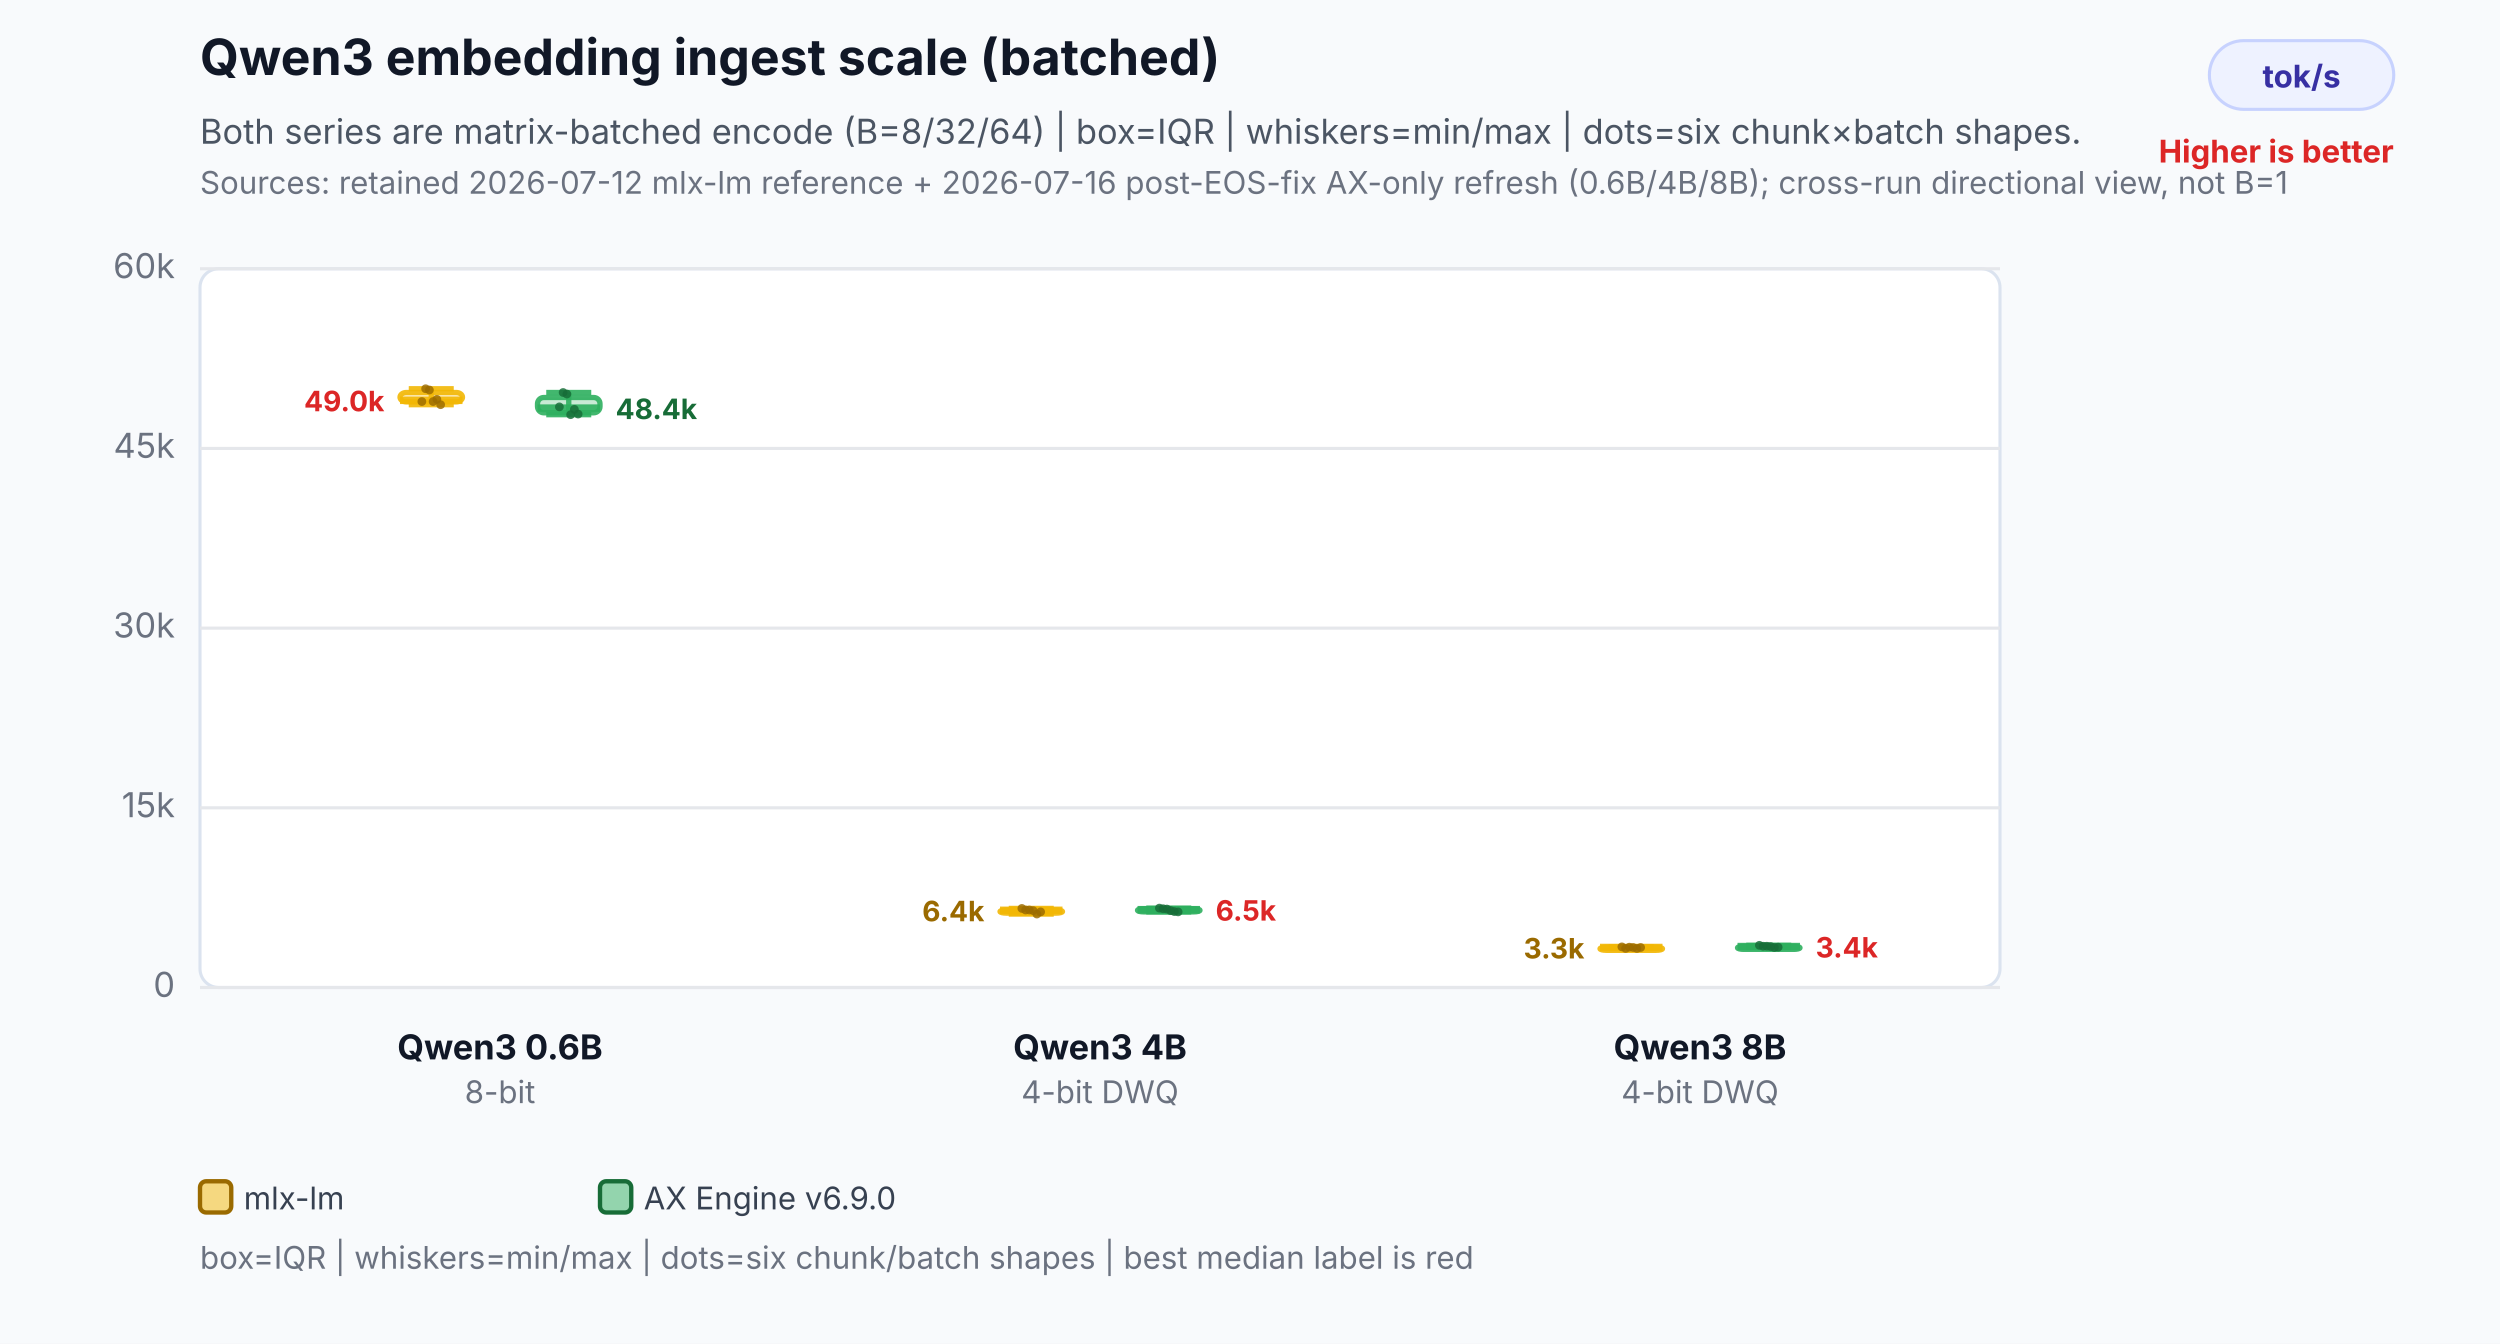
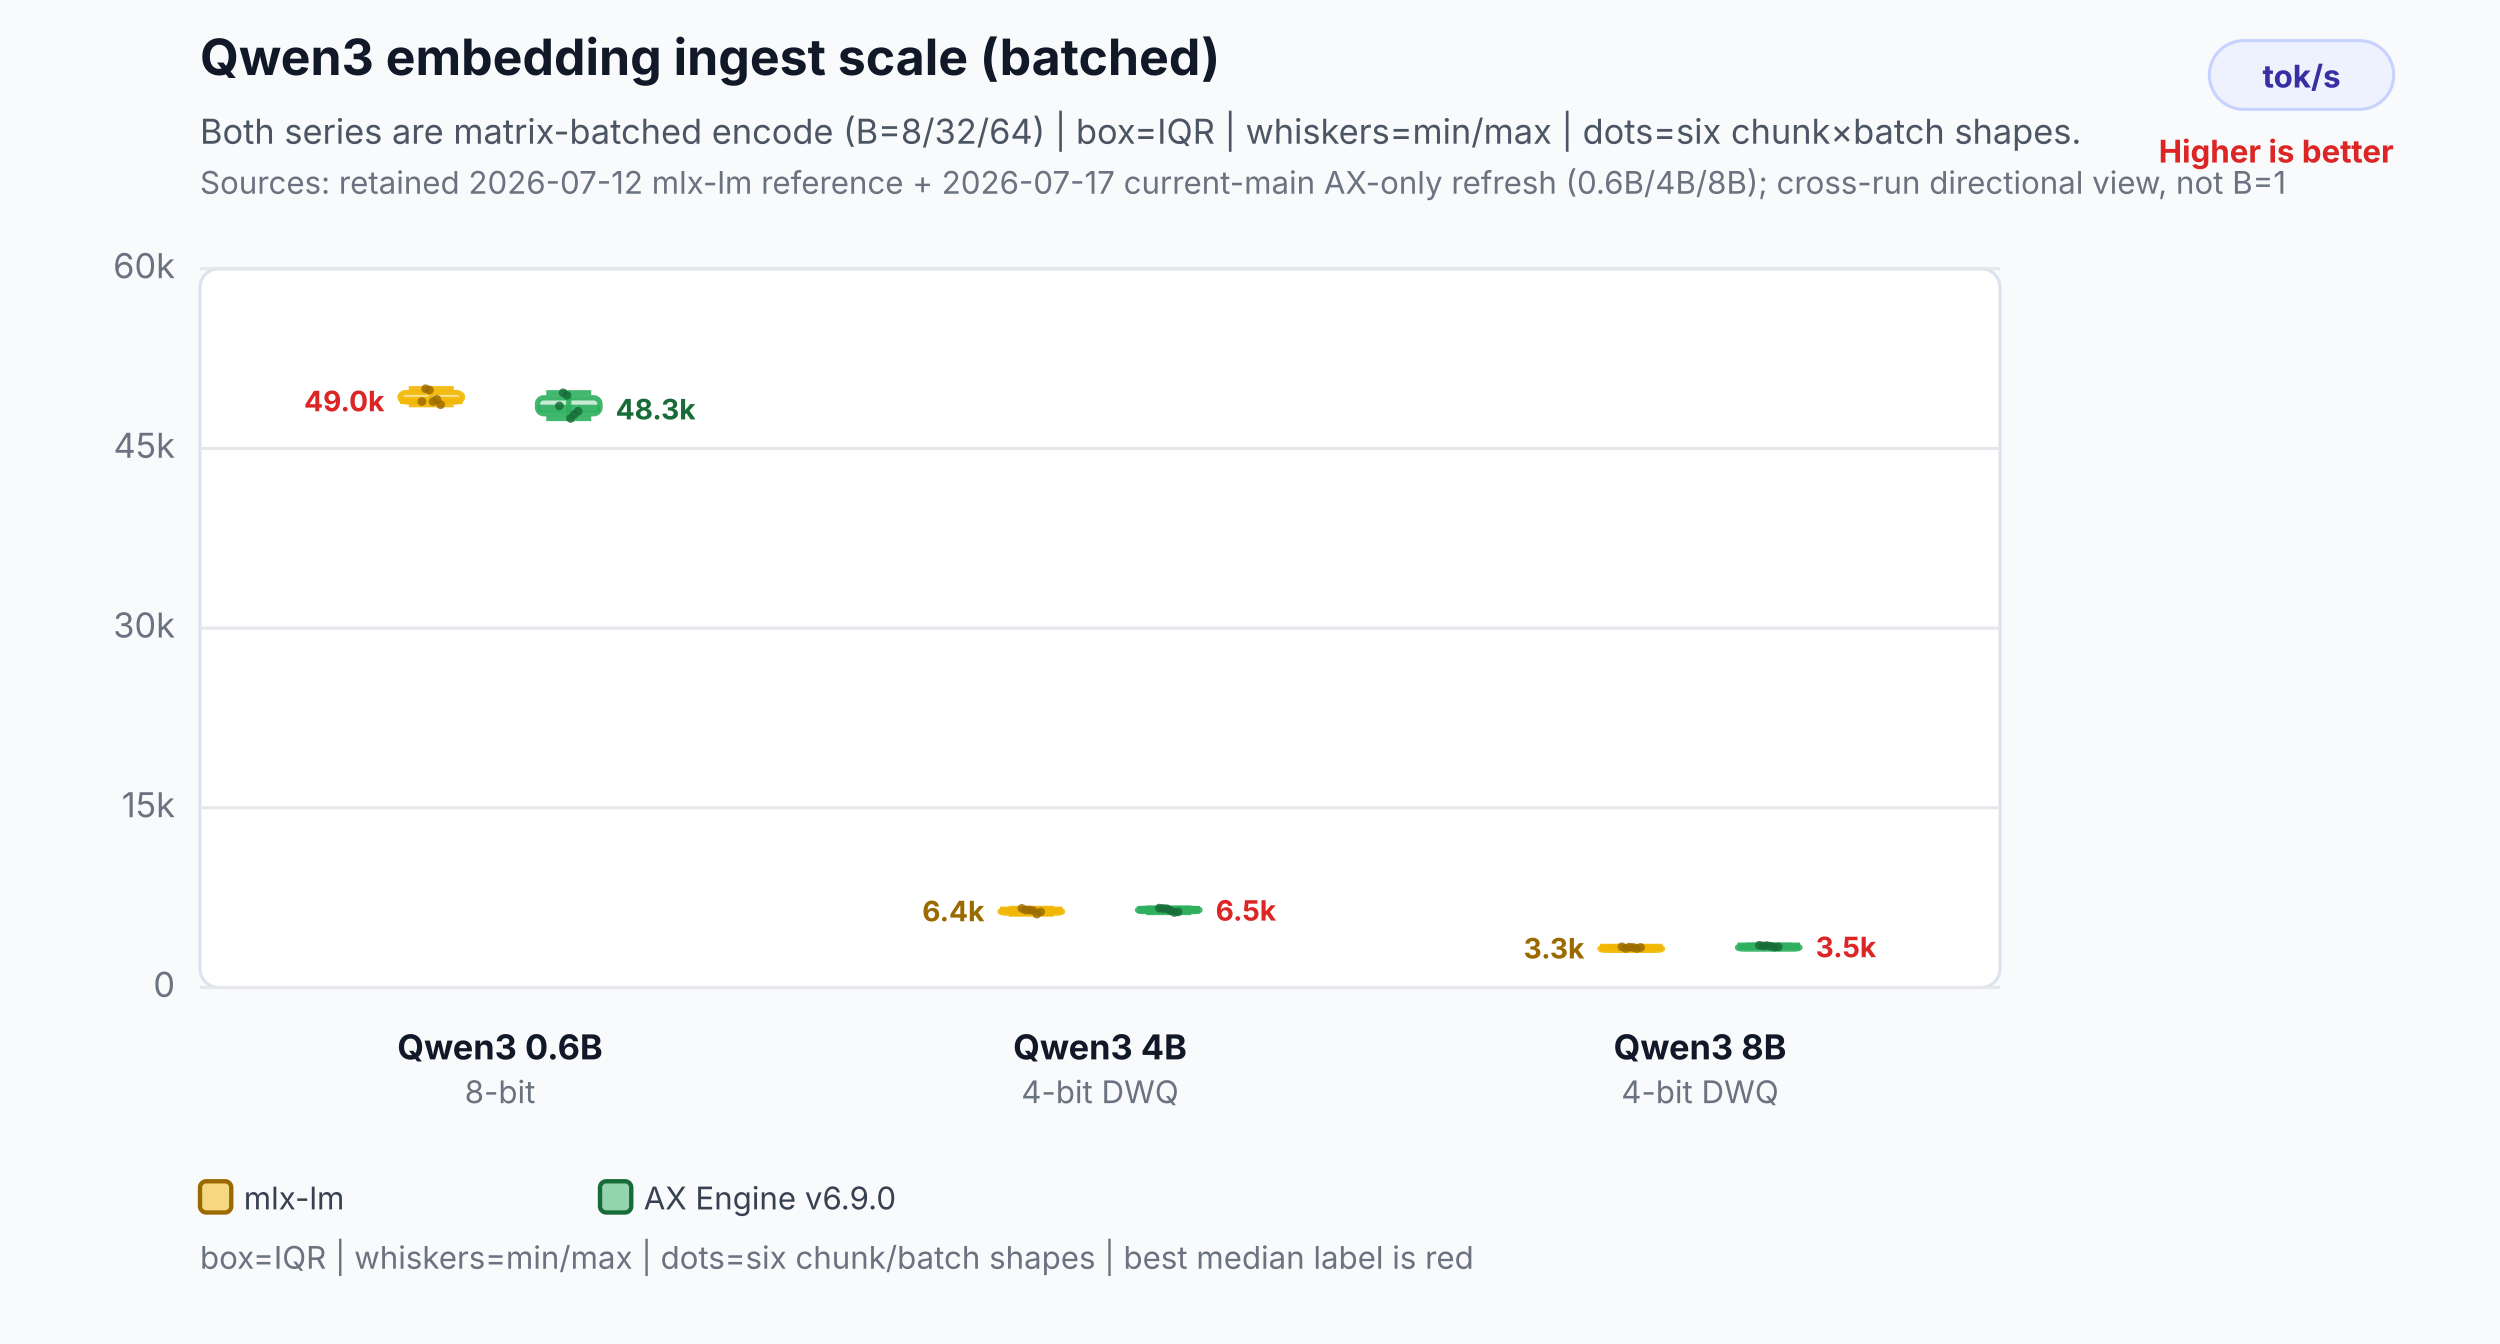
<svg xmlns="http://www.w3.org/2000/svg" width="800" height="430" viewBox="0 0 800 430" role="img" aria-labelledby="title desc">
  <rect width="800" height="430" fill="#f8fafc" />
  <text x="64" y="24" font-family="Inter,Segoe UI,Arial,sans-serif" font-size="16" font-weight="700" fill="#111827">Qwen3 embedding ingest scale (batched)</text>
  <text x="64" y="46" font-family="Inter,Segoe UI,Arial,sans-serif" font-size="11" fill="#4b5563">Both series are matrix-batched encode (B=8/32/64) | box=IQR | whiskers=min/max | dots=six chunk×batch shapes.</text>
-   <text x="64" y="62" font-family="Inter,Segoe UI,Arial,sans-serif" font-size="10" fill="#6b7280">Sources: retained 2026-07-12 mlx-lm reference + 2026-07-16 post-EOS-fix AX-only refresh (0.6B/4B/8B); cross-run directional view, not B=1</text>
+   <text x="64" y="62" font-family="Inter,Segoe UI,Arial,sans-serif" font-size="10" fill="#6b7280">Sources: retained 2026-07-12 mlx-lm reference + 2026-07-17 current-main AX-only refresh (0.6B/4B/8B); cross-run directional view, not B=1</text>
  <rect x="707" y="13" width="59" height="22" rx="11" fill="#eef2ff" stroke="#c7d2fe" />
  <text x="736.5" y="28" text-anchor="middle" font-family="Inter,Segoe UI,Arial,sans-serif" font-size="10" font-weight="700" fill="#3730a3">tok/s</text>
  <text x="766" y="52" text-anchor="end" font-family="Inter,Segoe UI,Arial,sans-serif" font-size="10" font-weight="700" fill="#dc2626">Higher is better</text>
  <rect x="64" y="86" width="576" height="230" rx="6" fill="#ffffff" stroke="#dbe3ef" />
  <line x1="64" y1="316.0" x2="640" y2="316.0" stroke="#e5e7eb" stroke-width="1" />
  <text x="56" y="319.0" text-anchor="end" font-family="Inter,Segoe UI,Arial,sans-serif" font-size="11" fill="#6b7280">0</text>
  <line x1="64" y1="258.5" x2="640" y2="258.5" stroke="#e5e7eb" stroke-width="1" />
  <text x="56" y="261.5" text-anchor="end" font-family="Inter,Segoe UI,Arial,sans-serif" font-size="11" fill="#6b7280">15k</text>
  <line x1="64" y1="201.0" x2="640" y2="201.0" stroke="#e5e7eb" stroke-width="1" />
  <text x="56" y="204.0" text-anchor="end" font-family="Inter,Segoe UI,Arial,sans-serif" font-size="11" fill="#6b7280">30k</text>
  <line x1="64" y1="143.5" x2="640" y2="143.5" stroke="#e5e7eb" stroke-width="1" />
  <text x="56" y="146.5" text-anchor="end" font-family="Inter,Segoe UI,Arial,sans-serif" font-size="11" fill="#6b7280">45k</text>
  <line x1="64" y1="86.0" x2="640" y2="86.0" stroke="#e5e7eb" stroke-width="1" />
  <text x="56" y="89.0" text-anchor="end" font-family="Inter,Segoe UI,Arial,sans-serif" font-size="11" fill="#6b7280">60k</text>
  <line x1="138" y1="124.4" x2="138" y2="129.5" stroke="#f2b705" stroke-opacity="0.9" stroke-width="1.7" />
  <line x1="130.8" y1="124.4" x2="145.2" y2="124.4" stroke="#f2b705" stroke-opacity="0.9" stroke-width="1.7" />
  <line x1="130.8" y1="129.5" x2="145.2" y2="129.5" stroke="#f2b705" stroke-opacity="0.9" stroke-width="1.7" />
  <rect x="128" y="125.6" width="20" height="3.0" rx="2" fill="#f2b705" fill-opacity="0.26" stroke="#f2b705" stroke-opacity="0.9" stroke-width="1.7" />
  <line x1="128" y1="128.1" x2="148" y2="128.1" stroke="#f2b705" stroke-opacity="0.9" stroke-width="2.4" />
  <text x="123" y="131.6" text-anchor="end" font-family="Inter,Segoe UI,Arial,sans-serif" font-size="9" font-weight="700" fill="#dc2626" stroke="#ffffff" stroke-width="3" paint-order="stroke">49.0k</text>
  <circle cx="135" cy="128.5" r="1.4" fill="#9a6a00" fill-opacity="0.82" />
  <circle cx="136.2" cy="124.4" r="1.4" fill="#9a6a00" fill-opacity="0.82" />
  <circle cx="137.4" cy="124.8" r="1.4" fill="#9a6a00" fill-opacity="0.82" />
  <circle cx="138.6" cy="128.5" r="1.4" fill="#9a6a00" fill-opacity="0.82" />
  <circle cx="139.8" cy="127.8" r="1.4" fill="#9a6a00" fill-opacity="0.82" />
  <circle cx="141" cy="129.5" r="1.4" fill="#9a6a00" fill-opacity="0.82" />
-   <line x1="182" y1="125.6" x2="182" y2="132.7" stroke="#2eaf5f" stroke-opacity="0.9" stroke-width="1.7" />
-   <line x1="174.8" y1="125.6" x2="189.2" y2="125.6" stroke="#2eaf5f" stroke-opacity="0.9" stroke-width="1.7" />
-   <line x1="174.8" y1="132.7" x2="189.2" y2="132.7" stroke="#2eaf5f" stroke-opacity="0.9" stroke-width="1.7" />
-   <rect x="172" y="127.2" width="20" height="4.9" rx="2" fill="#2eaf5f" fill-opacity="0.26" stroke="#2eaf5f" stroke-opacity="0.9" stroke-width="1.7" />
-   <line x1="172" y1="130.6" x2="192" y2="130.6" stroke="#2eaf5f" stroke-opacity="0.9" stroke-width="2.4" />
-   <text x="197" y="134.1" text-anchor="start" font-family="Inter,Segoe UI,Arial,sans-serif" font-size="9" font-weight="700" fill="#176c37" stroke="#ffffff" stroke-width="3" paint-order="stroke">48.4k</text>
-   <circle cx="179" cy="130.2" r="1.4" fill="#176c37" fill-opacity="0.82" />
-   <circle cx="180.2" cy="125.6" r="1.4" fill="#176c37" fill-opacity="0.82" />
-   <circle cx="181.4" cy="126.1" r="1.4" fill="#176c37" fill-opacity="0.82" />
-   <circle cx="182.6" cy="132.7" r="1.4" fill="#176c37" fill-opacity="0.82" />
-   <circle cx="183.8" cy="131.0" r="1.4" fill="#176c37" fill-opacity="0.82" />
-   <circle cx="185" cy="132.5" r="1.4" fill="#176c37" fill-opacity="0.82" />
+   <line x1="182" y1="125.7" x2="182" y2="133.9" stroke="#2eaf5f" stroke-opacity="0.9" stroke-width="1.7" />
+   <line x1="174.8" y1="125.7" x2="189.2" y2="125.7" stroke="#2eaf5f" stroke-opacity="0.9" stroke-width="1.7" />
+   <line x1="174.8" y1="133.9" x2="189.2" y2="133.9" stroke="#2eaf5f" stroke-opacity="0.9" stroke-width="1.7" />
+   <rect x="172" y="127.3" width="20" height="5.1" rx="2" fill="#2eaf5f" fill-opacity="0.26" stroke="#2eaf5f" stroke-opacity="0.9" stroke-width="1.7" />
+   <line x1="172" y1="130.7" x2="192" y2="130.7" stroke="#2eaf5f" stroke-opacity="0.9" stroke-width="2.4" />
+   <text x="197" y="134.2" text-anchor="start" font-family="Inter,Segoe UI,Arial,sans-serif" font-size="9" font-weight="700" fill="#176c37" stroke="#ffffff" stroke-width="3" paint-order="stroke">48.3k</text>
+   <circle cx="179" cy="129.9" r="1.4" fill="#176c37" fill-opacity="0.82" />
+   <circle cx="180.2" cy="125.7" r="1.4" fill="#176c37" fill-opacity="0.82" />
+   <circle cx="181.4" cy="126.5" r="1.4" fill="#176c37" fill-opacity="0.82" />
+   <circle cx="182.6" cy="133.9" r="1.4" fill="#176c37" fill-opacity="0.82" />
+   <circle cx="183.8" cy="132.6" r="1.4" fill="#176c37" fill-opacity="0.82" />
+   <circle cx="185" cy="131.6" r="1.4" fill="#176c37" fill-opacity="0.82" />
  <text x="160" y="339" text-anchor="middle" font-family="Inter,Segoe UI,Arial,sans-serif" font-size="11" font-weight="700" fill="#111827">Qwen3 0.6B</text>
  <text x="160" y="353" text-anchor="middle" font-family="Inter,Segoe UI,Arial,sans-serif" font-size="10" fill="#6b7280">8-bit</text>
  <line x1="330" y1="290.7" x2="330" y2="292.5" stroke="#f2b705" stroke-opacity="0.9" stroke-width="1.7" />
  <line x1="322.8" y1="290.7" x2="337.2" y2="290.7" stroke="#f2b705" stroke-opacity="0.9" stroke-width="1.7" />
  <line x1="322.8" y1="292.5" x2="337.2" y2="292.5" stroke="#f2b705" stroke-opacity="0.9" stroke-width="1.7" />
  <rect x="320" y="291.2" width="20" height="1.0" rx="2" fill="#f2b705" fill-opacity="0.26" stroke="#f2b705" stroke-opacity="0.9" stroke-width="1.7" />
  <line x1="320" y1="291.3" x2="340" y2="291.3" stroke="#f2b705" stroke-opacity="0.9" stroke-width="2.4" />
  <text x="315" y="294.8" text-anchor="end" font-family="Inter,Segoe UI,Arial,sans-serif" font-size="9" font-weight="700" fill="#9a6a00" stroke="#ffffff" stroke-width="3" paint-order="stroke">6.4k</text>
  <circle cx="327" cy="290.7" r="1.4" fill="#9a6a00" fill-opacity="0.82" />
  <circle cx="328.2" cy="291.2" r="1.4" fill="#9a6a00" fill-opacity="0.82" />
  <circle cx="329.4" cy="291.2" r="1.4" fill="#9a6a00" fill-opacity="0.82" />
  <circle cx="330.6" cy="291.4" r="1.4" fill="#9a6a00" fill-opacity="0.82" />
  <circle cx="331.8" cy="292.5" r="1.4" fill="#9a6a00" fill-opacity="0.82" />
  <circle cx="333" cy="291.8" r="1.4" fill="#9a6a00" fill-opacity="0.82" />
-   <line x1="374" y1="290.6" x2="374" y2="291.8" stroke="#2eaf5f" stroke-opacity="0.9" stroke-width="1.7" />
+   <line x1="374" y1="290.6" x2="374" y2="292.0" stroke="#2eaf5f" stroke-opacity="0.9" stroke-width="1.7" />
  <line x1="366.8" y1="290.6" x2="381.2" y2="290.6" stroke="#2eaf5f" stroke-opacity="0.9" stroke-width="1.7" />
-   <line x1="366.8" y1="291.8" x2="381.2" y2="291.8" stroke="#2eaf5f" stroke-opacity="0.9" stroke-width="1.7" />
-   <rect x="364" y="290.8" width="20" height="1.0" rx="2" fill="#2eaf5f" fill-opacity="0.26" stroke="#2eaf5f" stroke-opacity="0.9" stroke-width="1.7" />
+   <line x1="366.8" y1="292.0" x2="381.2" y2="292.0" stroke="#2eaf5f" stroke-opacity="0.9" stroke-width="1.7" />
+   <rect x="364" y="290.7" width="20" height="1.0" rx="2" fill="#2eaf5f" fill-opacity="0.26" stroke="#2eaf5f" stroke-opacity="0.9" stroke-width="1.7" />
  <line x1="364" y1="291.1" x2="384" y2="291.1" stroke="#2eaf5f" stroke-opacity="0.9" stroke-width="2.4" />
  <text x="389" y="294.6" text-anchor="start" font-family="Inter,Segoe UI,Arial,sans-serif" font-size="9" font-weight="700" fill="#dc2626" stroke="#ffffff" stroke-width="3" paint-order="stroke">6.5k</text>
  <circle cx="371" cy="290.6" r="1.4" fill="#176c37" fill-opacity="0.82" />
-   <circle cx="372.2" cy="290.8" r="1.4" fill="#176c37" fill-opacity="0.82" />
-   <circle cx="373.4" cy="290.9" r="1.4" fill="#176c37" fill-opacity="0.82" />
+   <circle cx="372.2" cy="290.7" r="1.4" fill="#176c37" fill-opacity="0.82" />
+   <circle cx="373.4" cy="290.8" r="1.4" fill="#176c37" fill-opacity="0.82" />
  <circle cx="374.6" cy="291.4" r="1.4" fill="#176c37" fill-opacity="0.82" />
-   <circle cx="375.8" cy="291.7" r="1.4" fill="#176c37" fill-opacity="0.82" />
+   <circle cx="375.8" cy="292.0" r="1.4" fill="#176c37" fill-opacity="0.82" />
  <circle cx="377" cy="291.8" r="1.4" fill="#176c37" fill-opacity="0.82" />
  <text x="352" y="339" text-anchor="middle" font-family="Inter,Segoe UI,Arial,sans-serif" font-size="11" font-weight="700" fill="#111827">Qwen3 4B</text>
  <text x="352" y="353" text-anchor="middle" font-family="Inter,Segoe UI,Arial,sans-serif" font-size="10" fill="#6b7280">4-bit DWQ</text>
  <line x1="522" y1="303.0" x2="522" y2="303.5" stroke="#f2b705" stroke-opacity="0.9" stroke-width="1.7" />
  <line x1="514.8" y1="303.0" x2="529.2" y2="303.0" stroke="#f2b705" stroke-opacity="0.9" stroke-width="1.7" />
  <line x1="514.8" y1="303.5" x2="529.2" y2="303.5" stroke="#f2b705" stroke-opacity="0.9" stroke-width="1.7" />
  <rect x="512" y="303.1" width="20" height="1.0" rx="2" fill="#f2b705" fill-opacity="0.26" stroke="#f2b705" stroke-opacity="0.9" stroke-width="1.7" />
  <line x1="512" y1="303.2" x2="532" y2="303.2" stroke="#f2b705" stroke-opacity="0.9" stroke-width="2.4" />
  <text x="507" y="306.7" text-anchor="end" font-family="Inter,Segoe UI,Arial,sans-serif" font-size="9" font-weight="700" fill="#9a6a00" stroke="#ffffff" stroke-width="3" paint-order="stroke">3.3k</text>
  <circle cx="519" cy="303.0" r="1.4" fill="#9a6a00" fill-opacity="0.82" />
  <circle cx="520.2" cy="303.5" r="1.4" fill="#9a6a00" fill-opacity="0.82" />
  <circle cx="521.4" cy="303.1" r="1.4" fill="#9a6a00" fill-opacity="0.82" />
  <circle cx="522.6" cy="303.2" r="1.4" fill="#9a6a00" fill-opacity="0.82" />
  <circle cx="523.8" cy="303.5" r="1.4" fill="#9a6a00" fill-opacity="0.82" />
  <circle cx="525" cy="303.2" r="1.4" fill="#9a6a00" fill-opacity="0.82" />
-   <line x1="566" y1="302.5" x2="566" y2="303.2" stroke="#2eaf5f" stroke-opacity="0.9" stroke-width="1.7" />
+   <line x1="566" y1="302.5" x2="566" y2="303.1" stroke="#2eaf5f" stroke-opacity="0.9" stroke-width="1.7" />
  <line x1="558.8" y1="302.5" x2="573.2" y2="302.5" stroke="#2eaf5f" stroke-opacity="0.9" stroke-width="1.7" />
-   <line x1="558.8" y1="303.2" x2="573.2" y2="303.2" stroke="#2eaf5f" stroke-opacity="0.9" stroke-width="1.7" />
-   <rect x="556" y="302.8" width="20" height="1.0" rx="2" fill="#2eaf5f" fill-opacity="0.26" stroke="#2eaf5f" stroke-opacity="0.9" stroke-width="1.7" />
-   <line x1="556" y1="302.9" x2="576" y2="302.9" stroke="#2eaf5f" stroke-opacity="0.9" stroke-width="2.4" />
-   <text x="581" y="306.4" text-anchor="start" font-family="Inter,Segoe UI,Arial,sans-serif" font-size="9" font-weight="700" fill="#dc2626" stroke="#ffffff" stroke-width="3" paint-order="stroke">3.4k</text>
+   <line x1="558.8" y1="303.1" x2="573.2" y2="303.1" stroke="#2eaf5f" stroke-opacity="0.9" stroke-width="1.7" />
+   <rect x="556" y="302.7" width="20" height="1.0" rx="2" fill="#2eaf5f" fill-opacity="0.26" stroke="#2eaf5f" stroke-opacity="0.9" stroke-width="1.7" />
+   <line x1="556" y1="302.8" x2="576" y2="302.8" stroke="#2eaf5f" stroke-opacity="0.9" stroke-width="2.4" />
+   <text x="581" y="306.3" text-anchor="start" font-family="Inter,Segoe UI,Arial,sans-serif" font-size="9" font-weight="700" fill="#dc2626" stroke="#ffffff" stroke-width="3" paint-order="stroke">3.5k</text>
  <circle cx="563" cy="302.5" r="1.4" fill="#176c37" fill-opacity="0.82" />
-   <circle cx="564.2" cy="302.8" r="1.4" fill="#176c37" fill-opacity="0.82" />
-   <circle cx="565.4" cy="302.8" r="1.4" fill="#176c37" fill-opacity="0.82" />
-   <circle cx="566.6" cy="302.9" r="1.4" fill="#176c37" fill-opacity="0.82" />
-   <circle cx="567.8" cy="303.2" r="1.4" fill="#176c37" fill-opacity="0.82" />
-   <circle cx="569" cy="303.1" r="1.4" fill="#176c37" fill-opacity="0.82" />
+   <circle cx="564.2" cy="302.7" r="1.4" fill="#176c37" fill-opacity="0.82" />
+   <circle cx="565.4" cy="302.6" r="1.4" fill="#176c37" fill-opacity="0.82" />
+   <circle cx="566.6" cy="302.8" r="1.4" fill="#176c37" fill-opacity="0.82" />
+   <circle cx="567.8" cy="303.1" r="1.4" fill="#176c37" fill-opacity="0.82" />
+   <circle cx="569" cy="303.0" r="1.4" fill="#176c37" fill-opacity="0.82" />
  <text x="544" y="339" text-anchor="middle" font-family="Inter,Segoe UI,Arial,sans-serif" font-size="11" font-weight="700" fill="#111827">Qwen3 8B</text>
  <text x="544" y="353" text-anchor="middle" font-family="Inter,Segoe UI,Arial,sans-serif" font-size="10" fill="#6b7280">4-bit DWQ</text>
  <rect x="64" y="378" width="10" height="10" rx="2" fill="#f2b705" fill-opacity="0.5" stroke="#9a6a00" stroke-width="1.4" />
  <text x="78" y="387" font-family="Inter,Segoe UI,Arial,sans-serif" font-size="10" fill="#374151">mlx-lm</text>
  <rect x="192" y="378" width="10" height="10" rx="2" fill="#2eaf5f" fill-opacity="0.5" stroke="#176c37" stroke-width="1.4" />
  <text x="206" y="387" font-family="Inter,Segoe UI,Arial,sans-serif" font-size="10" fill="#374151">AX Engine v6.9.0</text>
  <text x="64" y="406" font-family="Inter,Segoe UI,Arial,sans-serif" font-size="10" fill="#6b7280">box=IQR | whiskers=min/max | dots=six chunk/batch shapes | best median label is red</text>
</svg>
